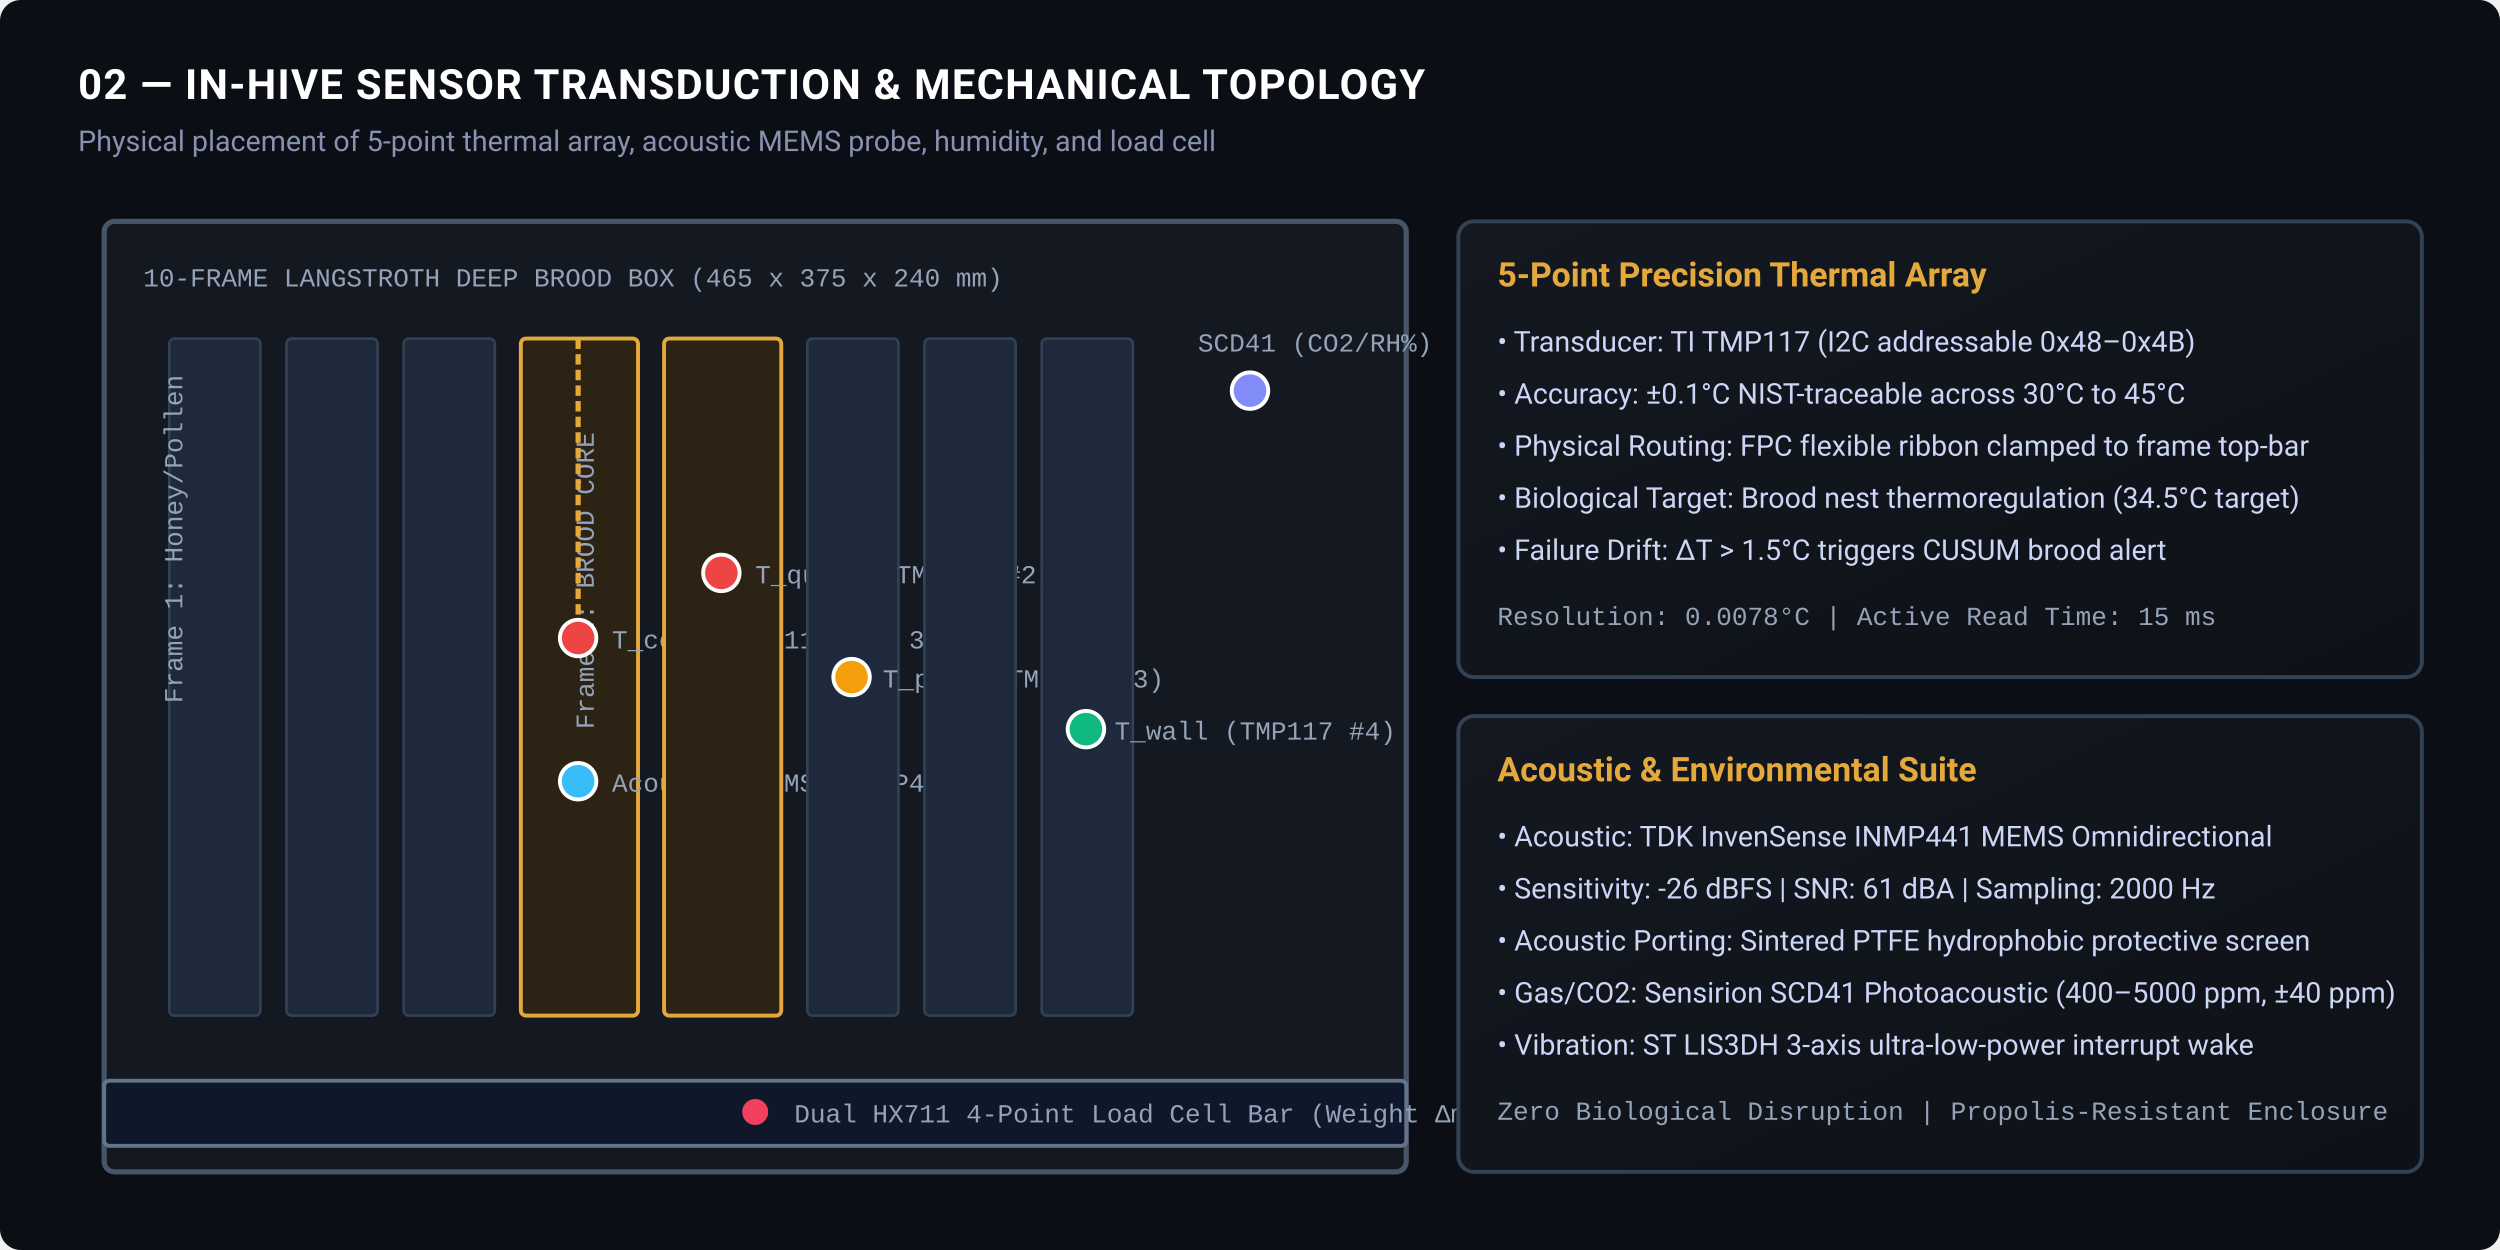
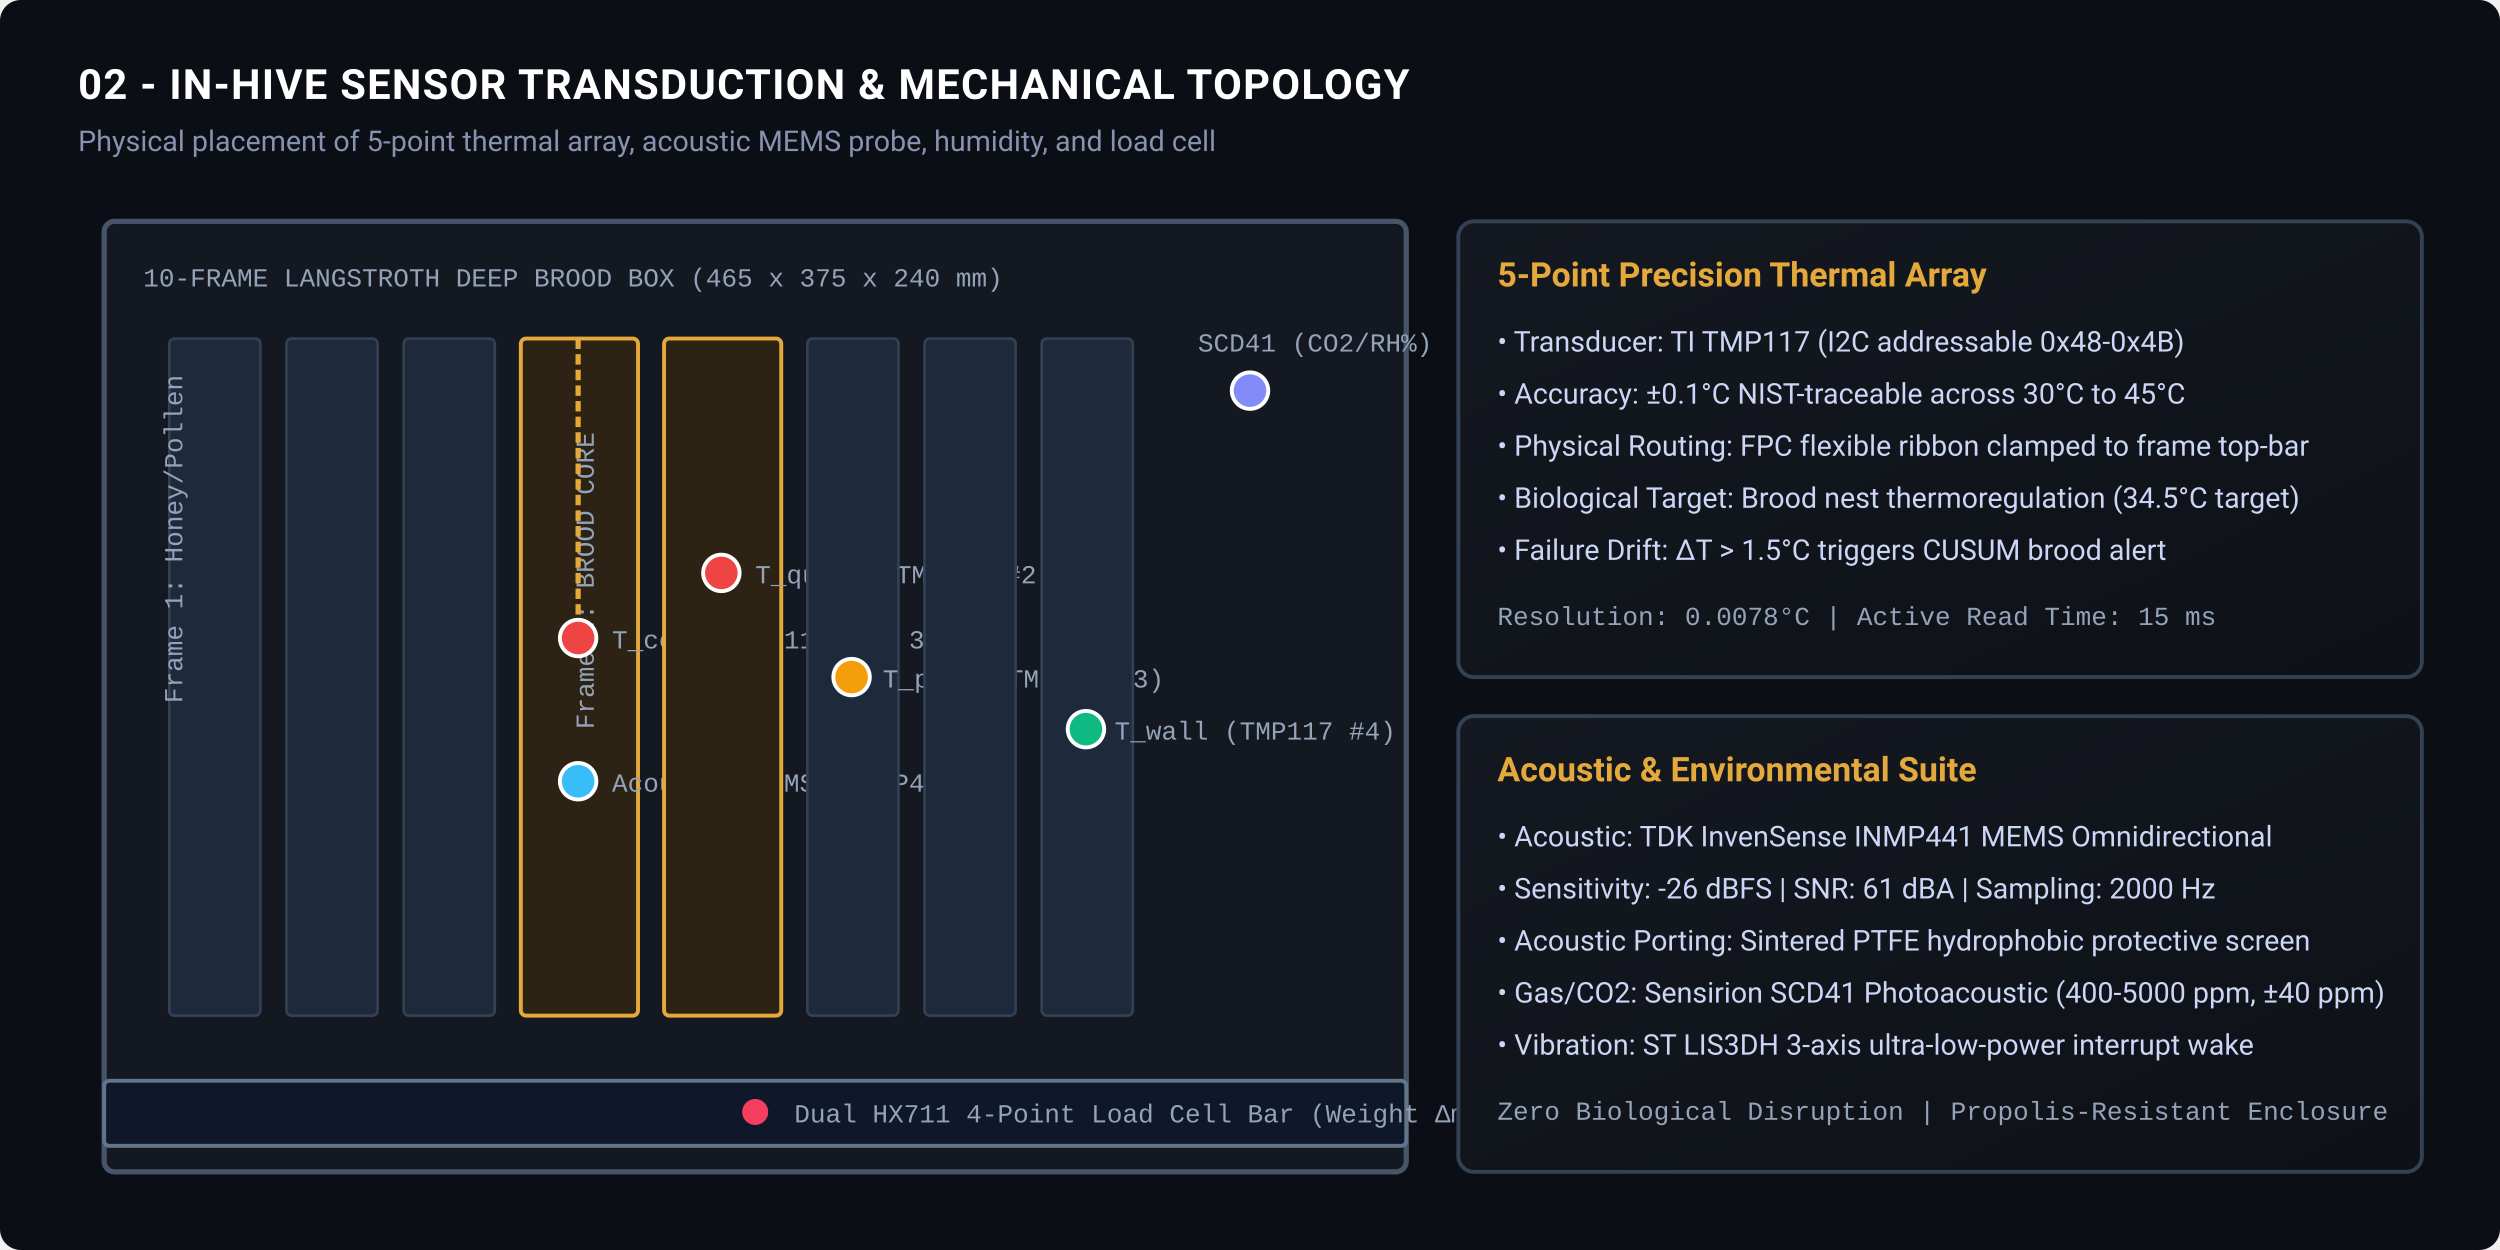
<svg xmlns="http://www.w3.org/2000/svg" viewBox="0 0 960 480" width="960" height="480">
  <defs>
    <linearGradient id="panelGrad" x1="0%" y1="0%" x2="100%" y2="100%">
      <stop offset="0%" stop-color="#141820" />
      <stop offset="100%" stop-color="#0e1117" />
    </linearGradient>
    <linearGradient id="accentGrad" x1="0%" y1="0%" x2="100%" y2="0%">
      <stop offset="0%" stop-color="#e5a93b" />
      <stop offset="100%" stop-color="#f5c25d" />
    </linearGradient>
    <linearGradient id="blueGrad" x1="0%" y1="0%" x2="100%" y2="0%">
      <stop offset="0%" stop-color="#2a3b5c" />
      <stop offset="100%" stop-color="#1b253b" />
    </linearGradient>
    <marker id="arrow" viewBox="0 0 10 10" refX="6" refY="5" markerWidth="6" markerHeight="6" orient="auto-start-reverse">
      <path d="M 0 1 L 10 5 L 0 9 z" fill="#8892b0" />
    </marker>
    <marker id="arrowGold" viewBox="0 0 10 10" refX="6" refY="5" markerWidth="6" markerHeight="6" orient="auto-start-reverse">
      <path d="M 0 1 L 10 5 L 0 9 z" fill="#e5a93b" />
    </marker>
  </defs>
  <style>
        .title { font-family: -apple-system, BlinkMacSystemFont, "Segoe UI", Roboto, Helvetica, Arial, sans-serif; font-weight: 700; font-size: 16px; fill: #ffffff; letter-spacing: 0.5px; }
        .subtitle { font-family: -apple-system, BlinkMacSystemFont, "Segoe UI", Roboto, Helvetica, Arial, sans-serif; font-size: 11px; fill: #8892b0; }
        .box-title { font-family: -apple-system, BlinkMacSystemFont, "Segoe UI", Roboto, Helvetica, Arial, sans-serif; font-weight: 600; font-size: 13px; fill: #e5a93b; }
        .box-body { font-family: -apple-system, BlinkMacSystemFont, "Segoe UI", Roboto, Helvetica, Arial, sans-serif; font-size: 11px; fill: #ccd6f6; line-height: 1.4; }
        .mono { font-family: "SF Mono", Menlo, Consolas, Monaco, "Liberation Mono", monospace; font-size: 10px; fill: #94a3b8; }
        .tag { font-family: -apple-system, BlinkMacSystemFont, "Segoe UI", Roboto, Helvetica, Arial, sans-serif; font-weight: 600; font-size: 9px; fill: #0f172a; }
    </style>
  <rect width="960" height="480" fill="#0b0e14" rx="8" />
-   <text x="30" y="38" class="title">02 — IN-HIVE SENSOR TRANSDUCTION &amp; MECHANICAL TOPOLOGY</text>
+   <text x="30" y="38" class="title">02 - IN-HIVE SENSOR TRANSDUCTION &amp; MECHANICAL TOPOLOGY</text>
  <text x="30" y="58" class="subtitle">Physical placement of 5-point thermal array, acoustic MEMS probe, humidity, and load cell</text>
  <rect x="40" y="85" width="500" height="365" fill="#141820" stroke="#475569" stroke-width="2" rx="4" />
  <text x="55" y="110" class="mono" fill="#94a3b8">10-FRAME LANGSTROTH DEEP BROOD BOX (465 x 375 x 240 mm)</text>
  <rect x="65" y="130" width="35" height="260" fill="#1e293b" stroke="#334155" rx="2" />
  <text x="70" y="270" class="mono" fill="#64748b" transform="rotate(-90 70 270)">Frame 1: Honey/Pollen</text>
  <rect x="110" y="130" width="35" height="260" fill="#1e293b" stroke="#334155" rx="2" />
  <rect x="155" y="130" width="35" height="260" fill="#1e293b" stroke="#334155" rx="2" />
  <rect x="200" y="130" width="45" height="260" fill="#2d2315" stroke="#e5a93b" stroke-width="1.5" rx="2" />
  <text x="228" y="280" class="mono" fill="#e5a93b" transform="rotate(-90 228 280)">Frame 4: BROOD CORE</text>
  <path d="M 222 130 L 222 245" stroke="#e5a93b" stroke-width="2" stroke-dasharray="4,2" />
  <circle cx="222" cy="245" r="7" fill="#ef4444" stroke="#ffffff" stroke-width="1.5" />
  <text x="235" y="249" class="mono" fill="#f87171">T_core (TMP117 #1: 34.5°C)</text>
  <circle cx="222" cy="300" r="7" fill="#38bdf8" stroke="#ffffff" stroke-width="1.5" />
  <text x="235" y="304" class="mono" fill="#38bdf8">Acoustic MEMS (INMP441)</text>
  <rect x="255" y="130" width="45" height="260" fill="#2d2315" stroke="#e5a93b" stroke-width="1.5" rx="2" />
  <circle cx="277" cy="220" r="7" fill="#ef4444" stroke="#ffffff" stroke-width="1.5" />
  <text x="290" y="224" class="mono" fill="#f87171">T_queen (TMP117 #2)</text>
  <rect x="310" y="130" width="35" height="260" fill="#1e293b" stroke="#334155" rx="2" />
  <circle cx="327" cy="260" r="7" fill="#f59e0b" stroke="#ffffff" stroke-width="1.5" />
  <text x="339" y="264" class="mono" fill="#fbbf24">T_peri (TMP117 #3)</text>
  <rect x="355" y="130" width="35" height="260" fill="#1e293b" stroke="#334155" rx="2" />
  <rect x="400" y="130" width="35" height="260" fill="#1e293b" stroke="#334155" rx="2" />
  <circle cx="417" cy="280" r="7" fill="#10b981" stroke="#ffffff" stroke-width="1.5" />
  <text x="428" y="284" class="mono" fill="#34d399">T_wall (TMP117 #4)</text>
  <circle cx="480" cy="150" r="7" fill="#818cf8" stroke="#ffffff" stroke-width="1.5" />
  <text x="460" y="135" class="mono" fill="#a5b4fc">SCD41 (CO2/RH%)</text>
  <rect x="40" y="415" width="500" height="25" fill="#0f172a" stroke="#64748b" stroke-width="1.5" rx="2" />
  <circle cx="290" cy="427" r="5" fill="#f43f5e" />
  <text x="305" y="431" class="mono" fill="#fda4af">Dual HX711 4-Point Load Cell Bar (Weight Δm)</text>
  <rect x="560" y="85" width="370" height="175" fill="url(#panelGrad)" stroke="#334155" stroke-width="1.5" rx="6" />
  <text x="575" y="110" class="box-title">5-Point Precision Thermal Array</text>
-   <text x="575" y="135" class="box-body">• Transducer: TI TMP117 (I2C addressable 0x48–0x4B)</text>
+   <text x="575" y="135" class="box-body">• Transducer: TI TMP117 (I2C addressable 0x48-0x4B)</text>
  <text x="575" y="155" class="box-body">• Accuracy: ±0.1°C NIST-traceable across 30°C to 45°C</text>
  <text x="575" y="175" class="box-body">• Physical Routing: FPC flexible ribbon clamped to frame top-bar</text>
  <text x="575" y="195" class="box-body">• Biological Target: Brood nest thermoregulation (34.5°C target)</text>
  <text x="575" y="215" class="box-body">• Failure Drift: ΔT &gt; 1.5°C triggers CUSUM brood alert</text>
  <text x="575" y="240" class="mono" fill="#34d399">Resolution: 0.0078°C | Active Read Time: 15 ms</text>
  <rect x="560" y="275" width="370" height="175" fill="url(#panelGrad)" stroke="#334155" stroke-width="1.5" rx="6" />
  <text x="575" y="300" class="box-title">Acoustic &amp; Environmental Suite</text>
  <text x="575" y="325" class="box-body">• Acoustic: TDK InvenSense INMP441 MEMS Omnidirectional</text>
  <text x="575" y="345" class="box-body">• Sensitivity: -26 dBFS | SNR: 61 dBA | Sampling: 2000 Hz</text>
  <text x="575" y="365" class="box-body">• Acoustic Porting: Sintered PTFE hydrophobic protective screen</text>
-   <text x="575" y="385" class="box-body">• Gas/CO2: Sensirion SCD41 Photoacoustic (400–5000 ppm, ±40 ppm)</text>
+   <text x="575" y="385" class="box-body">• Gas/CO2: Sensirion SCD41 Photoacoustic (400-5000 ppm, ±40 ppm)</text>
  <text x="575" y="405" class="box-body">• Vibration: ST LIS3DH 3-axis ultra-low-power interrupt wake</text>
  <text x="575" y="430" class="mono" fill="#e5a93b">Zero Biological Disruption | Propolis-Resistant Enclosure</text>
</svg>
